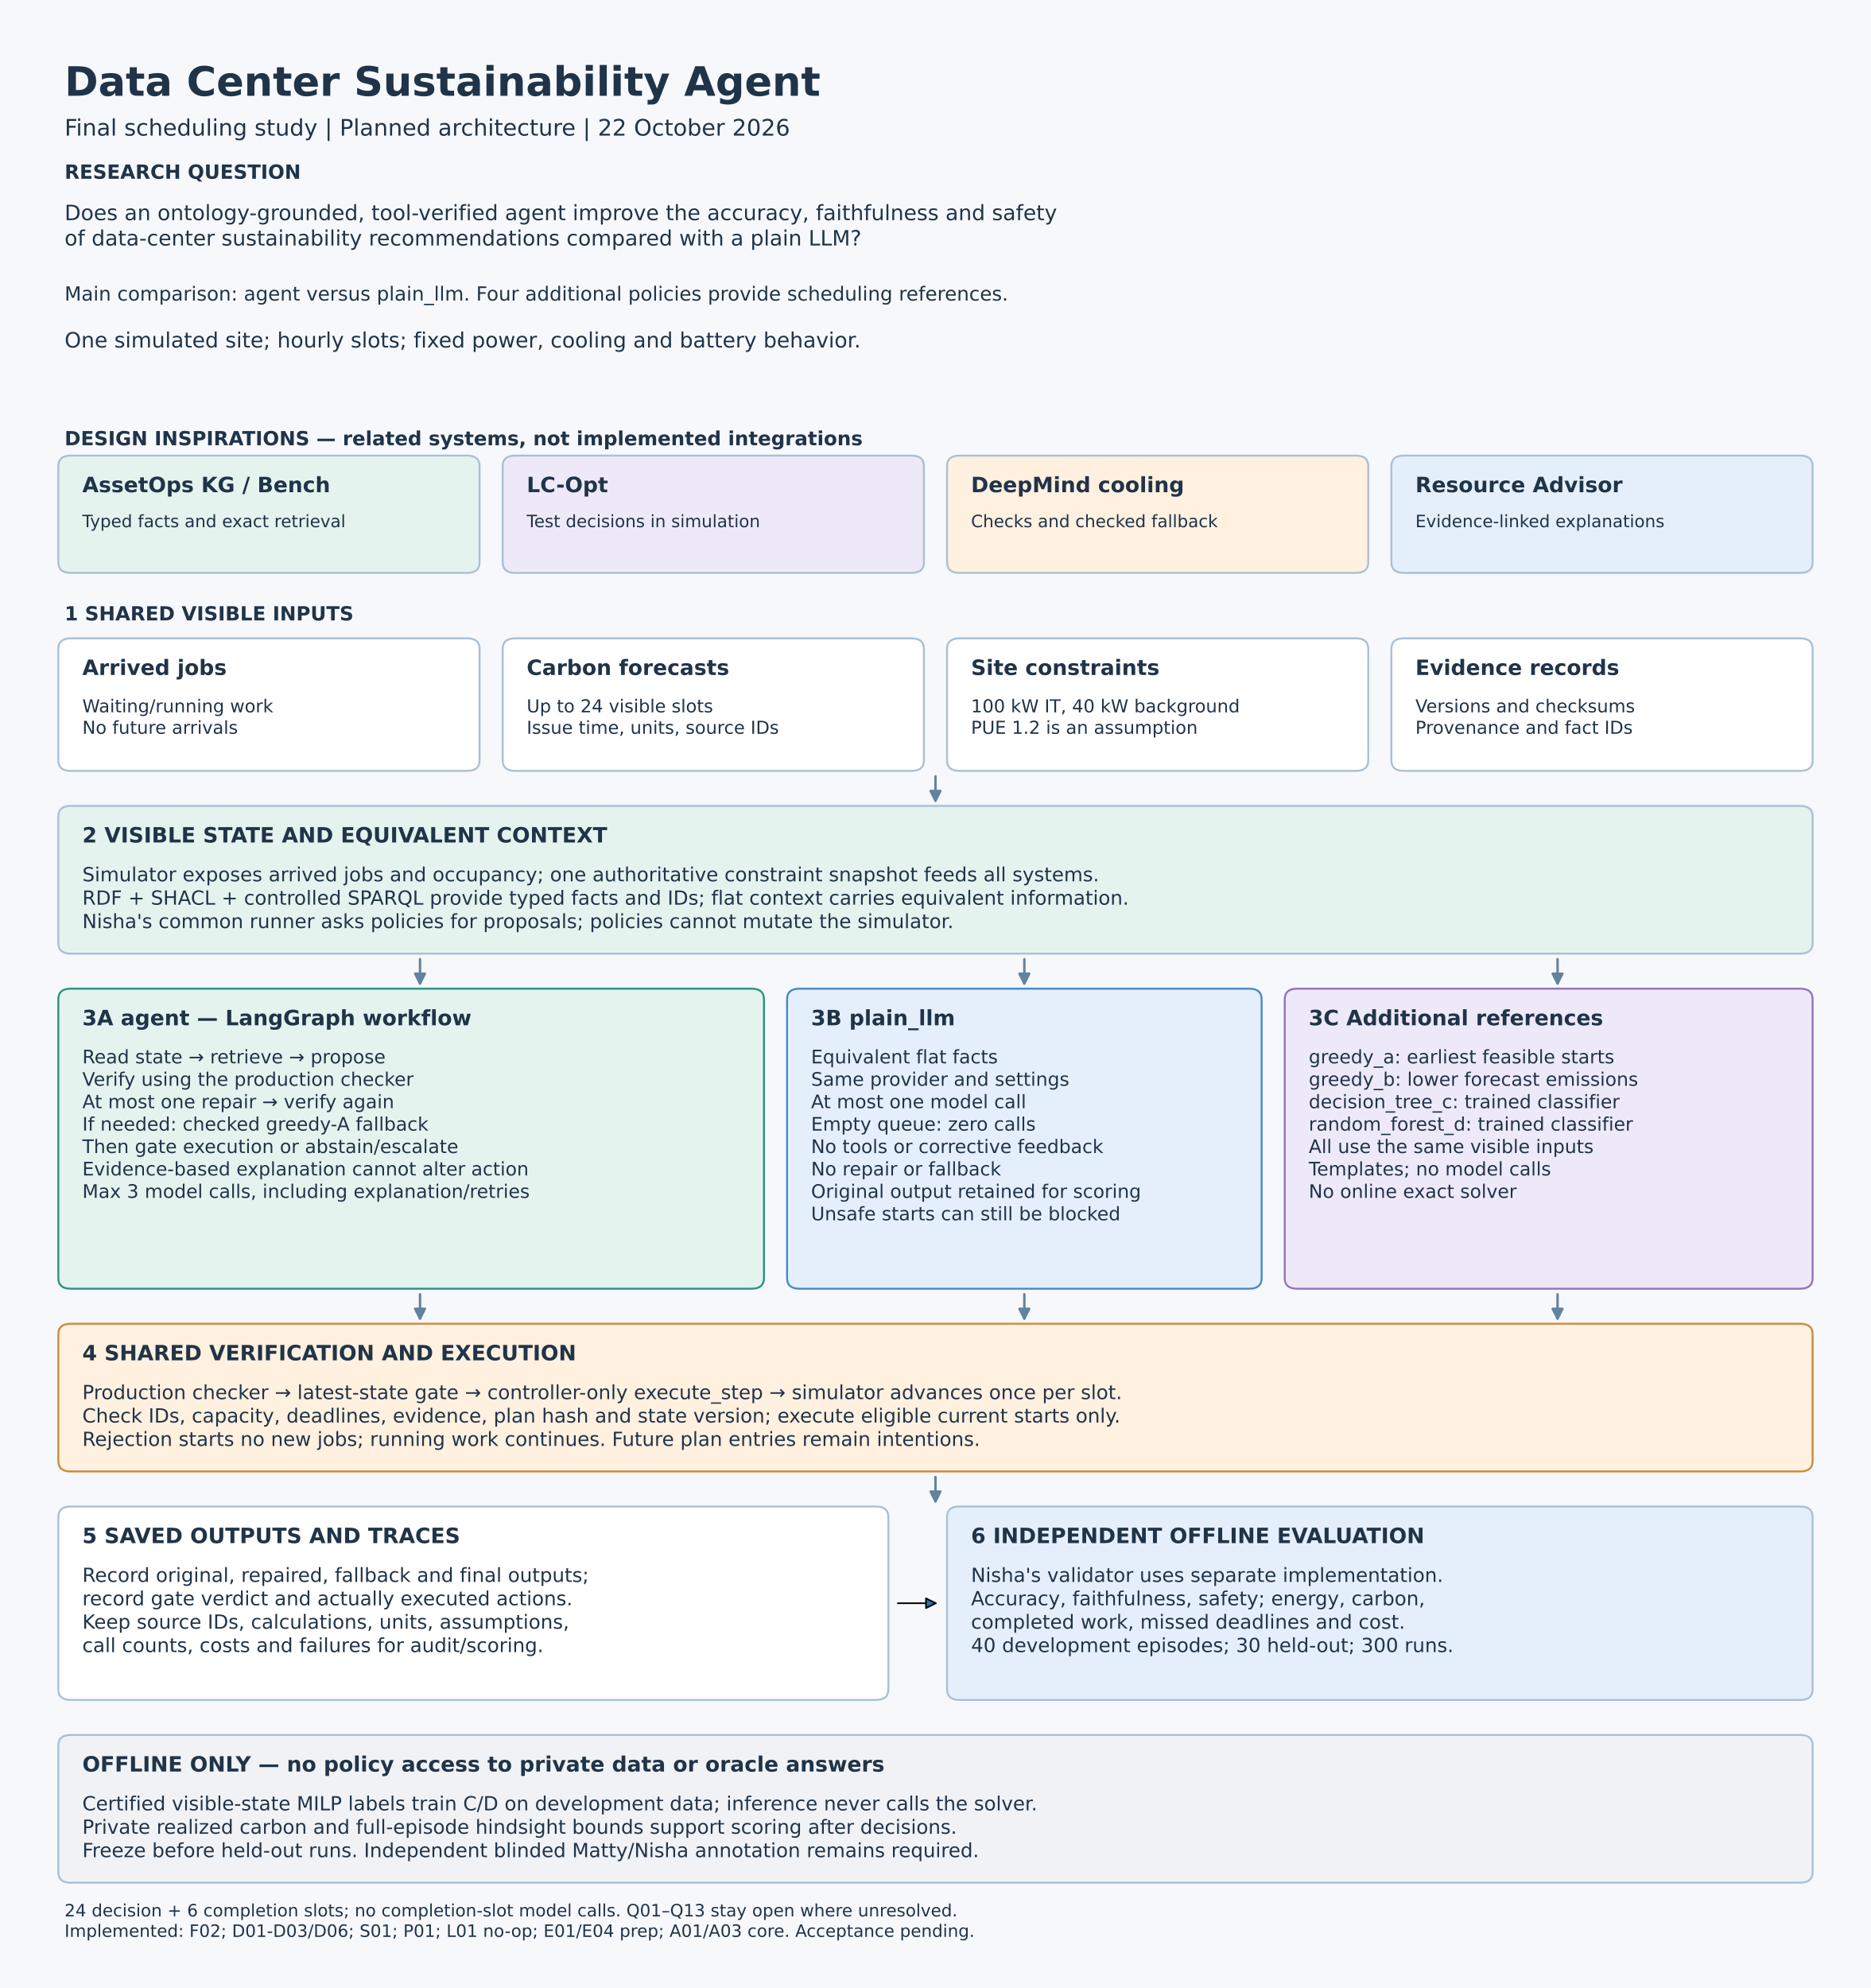
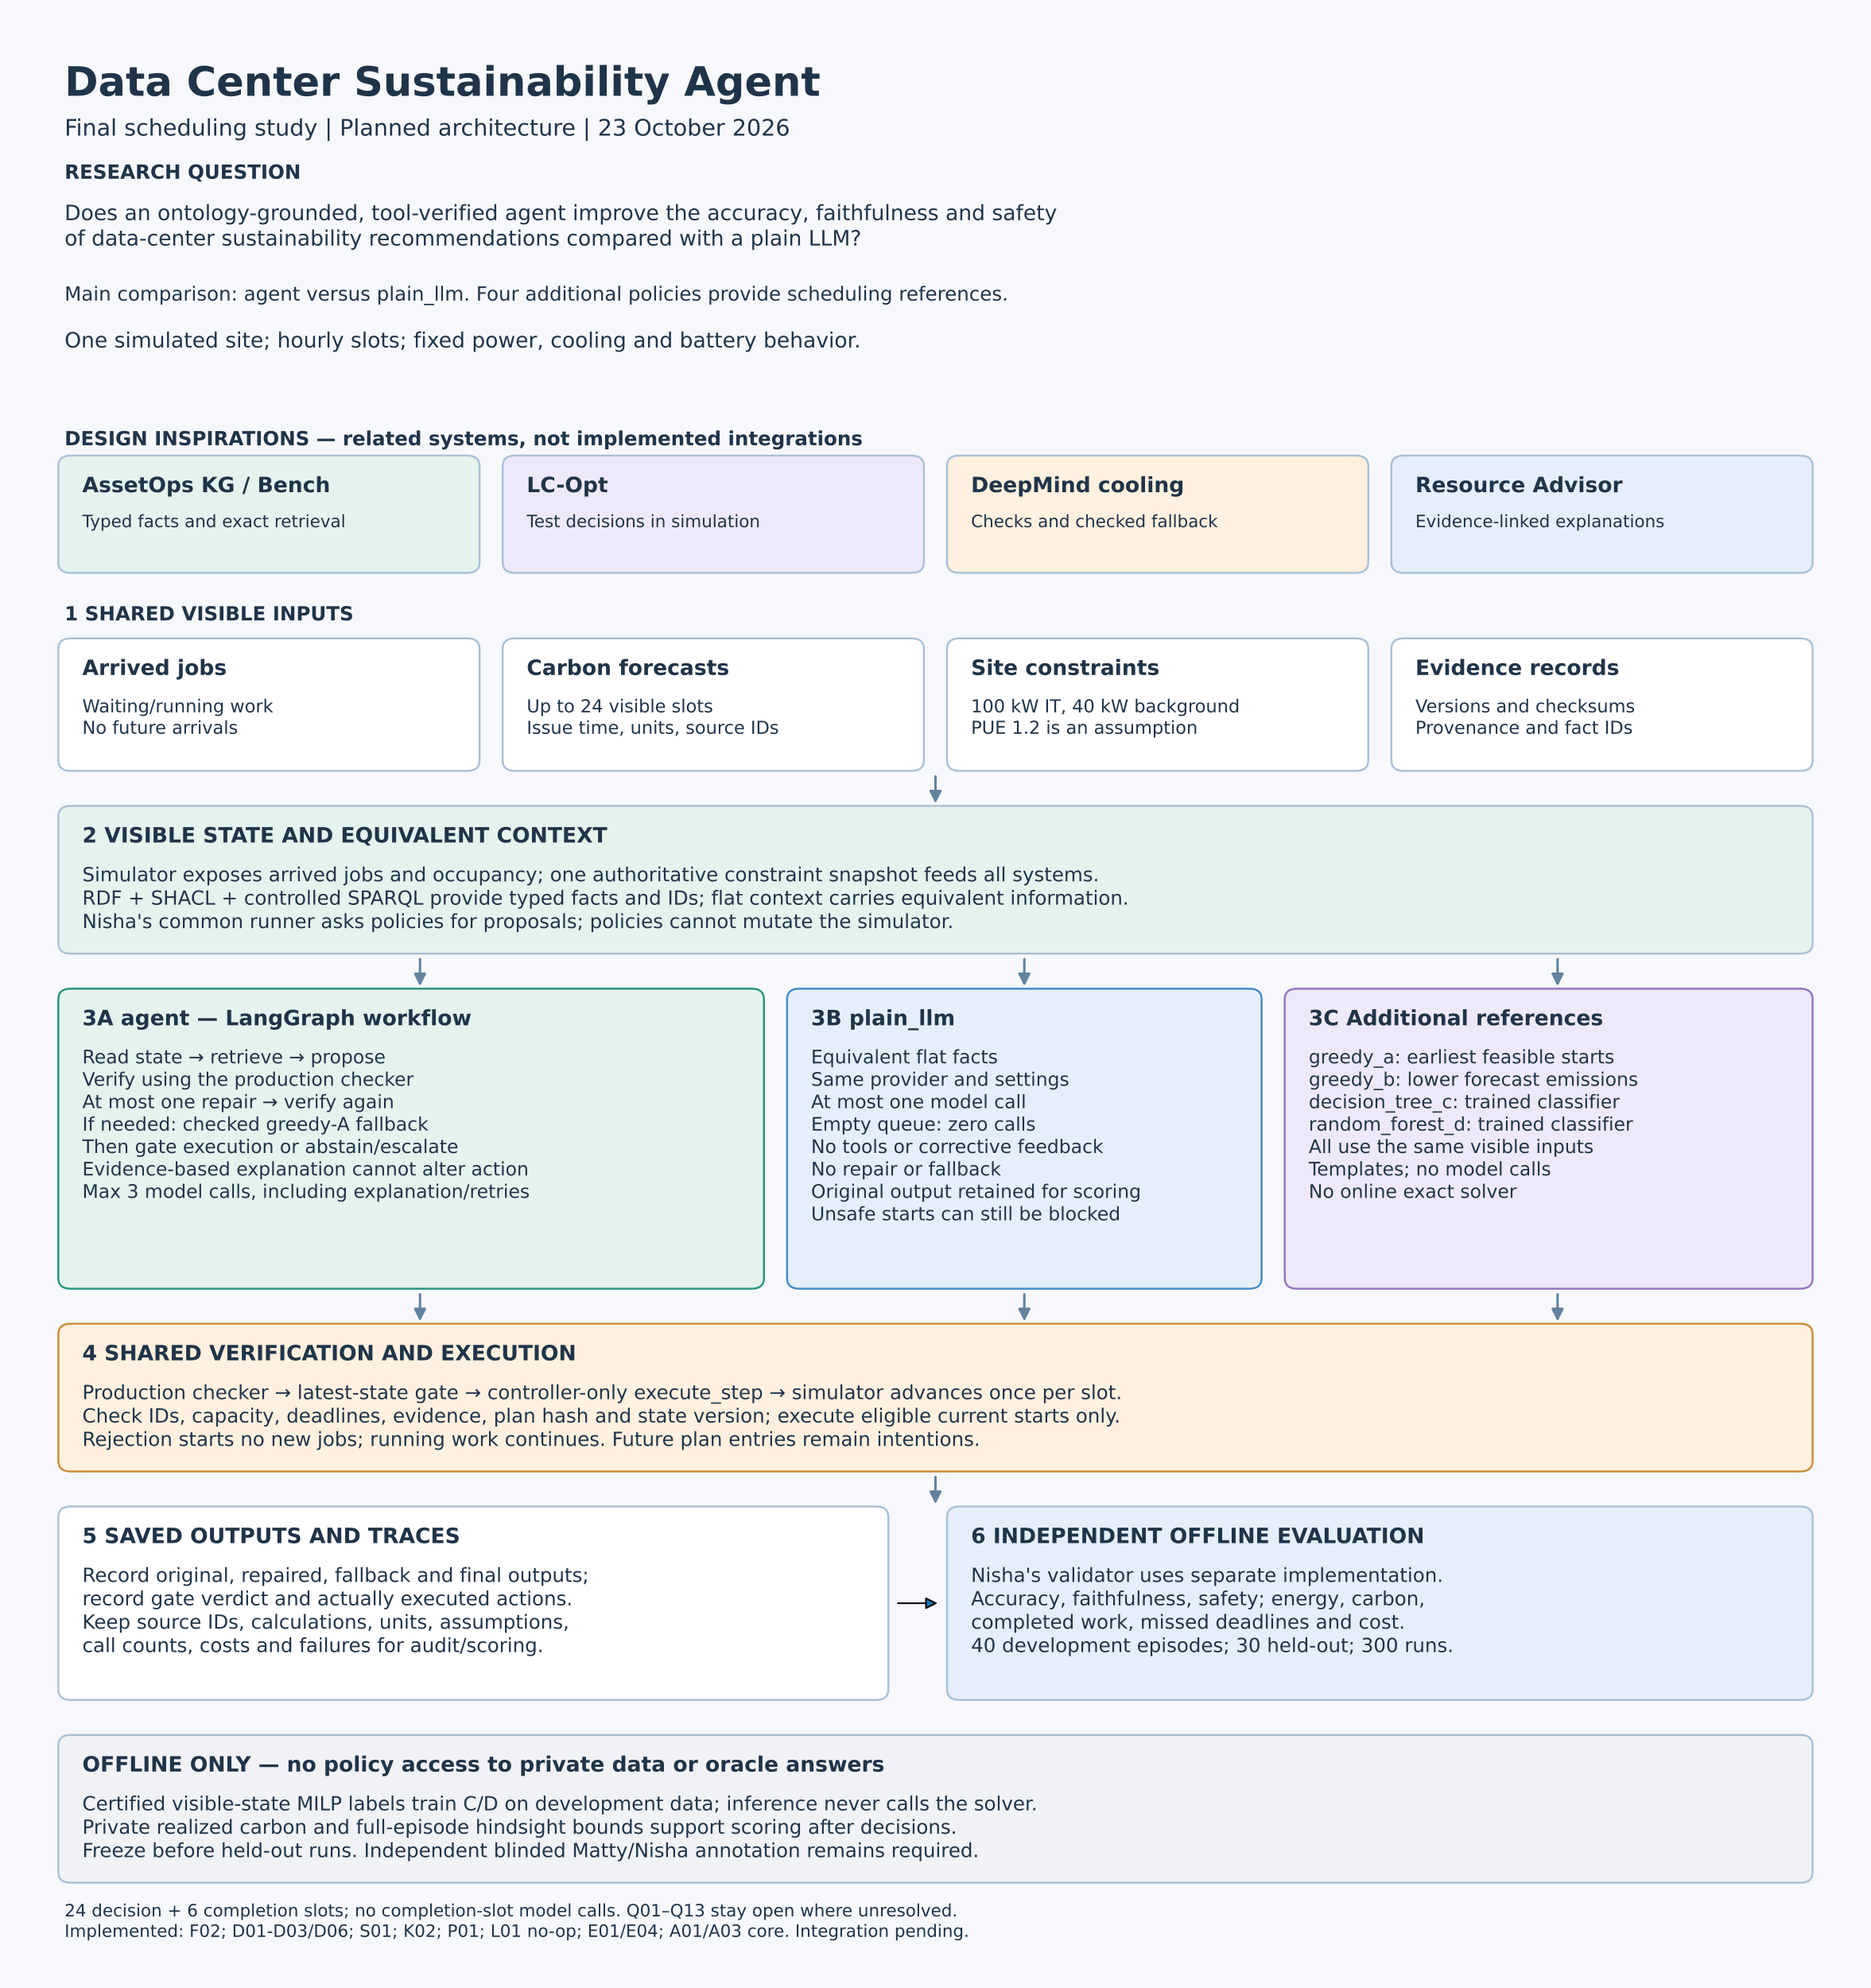
<svg xmlns="http://www.w3.org/2000/svg" width="1152pt" height="1224pt" viewBox="0 0 1152 1224" version="1.1">
  <defs>
    <style type="text/css">*{stroke-linejoin: round; stroke-linecap: butt}</style>
  </defs>
  <g id="figure_1">
    <g id="patch_1">
      <path d="M 0 1224 L 1152 1224 L 1152 0 L 0 0 z " style="fill: #f6f8fc" />
    </g>
    <g id="axes_1">
      <g id="patch_2">
        <path d="M 43.574 352.714 L 287.626 352.714 Q 295.286 352.714 295.286 346.15 L 295.286 287.072 Q 295.286 280.508 287.626 280.508 L 43.574 280.508 Q 35.914 280.508 35.914 287.072 L 35.914 346.15 Q 35.914 352.714 43.574 352.714 z " clip-path="url(#p616b628342)" style="fill: #e5f3ef; stroke: #aac0d5; stroke-width: 1.2; stroke-linejoin: miter" />
      </g>
      <g id="patch_3">
        <path d="M 317.174 352.714 L 561.226 352.714 Q 568.886 352.714 568.886 346.15 L 568.886 287.072 Q 568.886 280.508 561.226 280.508 L 317.174 280.508 Q 309.514 280.508 309.514 287.072 L 309.514 346.15 Q 309.514 352.714 317.174 352.714 z " clip-path="url(#p616b628342)" style="fill: #eee9f8; stroke: #aac0d5; stroke-width: 1.2; stroke-linejoin: miter" />
      </g>
      <g id="patch_4">
        <path d="M 590.774 352.714 L 834.826 352.714 Q 842.486 352.714 842.486 346.15 L 842.486 287.072 Q 842.486 280.508 834.826 280.508 L 590.774 280.508 Q 583.114 280.508 583.114 287.072 L 583.114 346.15 Q 583.114 352.714 590.774 352.714 z " clip-path="url(#p616b628342)" style="fill: #fff0df; stroke: #aac0d5; stroke-width: 1.2; stroke-linejoin: miter" />
      </g>
      <g id="patch_5">
        <path d="M 864.374 352.714 L 1108.426 352.714 Q 1116.086 352.714 1116.086 346.15 L 1116.086 287.072 Q 1116.086 280.508 1108.426 280.508 L 864.374 280.508 Q 856.714 280.508 856.714 287.072 L 856.714 346.15 Q 856.714 352.714 864.374 352.714 z " clip-path="url(#p616b628342)" style="fill: #e5effb; stroke: #aac0d5; stroke-width: 1.2; stroke-linejoin: miter" />
      </g>
      <g id="patch_6">
        <path d="M 43.574 474.621 L 287.626 474.621 Q 295.286 474.621 295.286 468.057 L 295.286 399.601 Q 295.286 393.037 287.626 393.037 L 43.574 393.037 Q 35.914 393.037 35.914 399.601 L 35.914 468.057 Q 35.914 474.621 43.574 474.621 z " clip-path="url(#p616b628342)" style="fill: #ffffff; stroke: #aac0d5; stroke-width: 1.2; stroke-linejoin: miter" />
      </g>
      <g id="patch_7">
        <path d="M 317.174 474.621 L 561.226 474.621 Q 568.886 474.621 568.886 468.057 L 568.886 399.601 Q 568.886 393.037 561.226 393.037 L 317.174 393.037 Q 309.514 393.037 309.514 399.601 L 309.514 468.057 Q 309.514 474.621 317.174 474.621 z " clip-path="url(#p616b628342)" style="fill: #ffffff; stroke: #aac0d5; stroke-width: 1.2; stroke-linejoin: miter" />
      </g>
      <g id="patch_8">
        <path d="M 590.774 474.621 L 834.826 474.621 Q 842.486 474.621 842.486 468.057 L 842.486 399.601 Q 842.486 393.037 834.826 393.037 L 590.774 393.037 Q 583.114 393.037 583.114 399.601 L 583.114 468.057 Q 583.114 474.621 590.774 474.621 z " clip-path="url(#p616b628342)" style="fill: #ffffff; stroke: #aac0d5; stroke-width: 1.2; stroke-linejoin: miter" />
      </g>
      <g id="patch_9">
        <path d="M 864.374 474.621 L 1108.426 474.621 Q 1116.086 474.621 1116.086 468.057 L 1116.086 399.601 Q 1116.086 393.037 1108.426 393.037 L 864.374 393.037 Q 856.714 393.037 856.714 399.601 L 856.714 468.057 Q 856.714 474.621 864.374 474.621 z " clip-path="url(#p616b628342)" style="fill: #ffffff; stroke: #aac0d5; stroke-width: 1.2; stroke-linejoin: miter" />
      </g>
      <g id="patch_10">
        <path d="M 576 478.03 Q 576 486.345 576 492.984 " clip-path="url(#p616b628342)" style="fill: none; stroke: #63829e; stroke-width: 1.5; stroke-linecap: round" />
        <path d="M 579 486.984 L 576 492.984 L 573 486.984 z " clip-path="url(#p616b628342)" style="fill: #63829e; stroke: #63829e; stroke-width: 1.5; stroke-linecap: round" />
      </g>
      <g id="patch_11">
        <path d="M 43.574 587.15 L 1108.426 587.15 Q 1116.086 587.15 1116.086 580.586 L 1116.086 502.753 Q 1116.086 496.189 1108.426 496.189 L 43.574 496.189 Q 35.914 496.189 35.914 502.753 L 35.914 580.586 Q 35.914 587.15 43.574 587.15 z " clip-path="url(#p616b628342)" style="fill: #e5f3ef; stroke: #aac0d5; stroke-width: 1.2; stroke-linejoin: miter" />
      </g>
      <g id="patch_12">
        <path d="M 258.624 590.559 Q 258.624 598.874 258.624 605.513 " clip-path="url(#p616b628342)" style="fill: none; stroke: #63829e; stroke-width: 1.5; stroke-linecap: round" />
        <path d="M 261.624 599.513 L 258.624 605.513 L 255.624 599.513 z " clip-path="url(#p616b628342)" style="fill: #63829e; stroke: #63829e; stroke-width: 1.5; stroke-linecap: round" />
      </g>
      <g id="patch_13">
        <path d="M 630.72 590.559 Q 630.72 598.874 630.72 605.513 " clip-path="url(#p616b628342)" style="fill: none; stroke: #63829e; stroke-width: 1.5; stroke-linecap: round" />
        <path d="M 633.72 599.513 L 630.72 605.513 L 627.72 599.513 z " clip-path="url(#p616b628342)" style="fill: #63829e; stroke: #63829e; stroke-width: 1.5; stroke-linecap: round" />
      </g>
      <g id="patch_14">
        <path d="M 959.04 590.559 Q 959.04 598.874 959.04 605.513 " clip-path="url(#p616b628342)" style="fill: none; stroke: #63829e; stroke-width: 1.5; stroke-linecap: round" />
        <path d="M 962.04 599.513 L 959.04 605.513 L 956.04 599.513 z " clip-path="url(#p616b628342)" style="fill: #63829e; stroke: #63829e; stroke-width: 1.5; stroke-linecap: round" />
      </g>
      <g id="patch_15">
        <path d="M 43.574 793.453 L 462.73 793.453 Q 470.39 793.453 470.39 786.889 L 470.39 615.282 Q 470.39 608.718 462.73 608.718 L 43.574 608.718 Q 35.914 608.718 35.914 615.282 L 35.914 786.889 Q 35.914 793.453 43.574 793.453 z " clip-path="url(#p616b628342)" style="fill: #e5f3ef; stroke: #2a9480; stroke-width: 1.2; stroke-linejoin: miter" />
      </g>
      <g id="patch_16">
        <path d="M 492.278 793.453 L 769.162 793.453 Q 776.822 793.453 776.822 786.889 L 776.822 615.282 Q 776.822 608.718 769.162 608.718 L 492.278 608.718 Q 484.618 608.718 484.618 615.282 L 484.618 786.889 Q 484.618 793.453 492.278 793.453 z " clip-path="url(#p616b628342)" style="fill: #e5effb; stroke: #478ac9; stroke-width: 1.2; stroke-linejoin: miter" />
      </g>
      <g id="patch_17">
        <path d="M 798.71 793.453 L 1108.426 793.453 Q 1116.086 793.453 1116.086 786.889 L 1116.086 615.282 Q 1116.086 608.718 1108.426 608.718 L 798.71 608.718 Q 791.05 608.718 791.05 615.282 L 791.05 786.889 Q 791.05 793.453 798.71 793.453 z " clip-path="url(#p616b628342)" style="fill: #eee9f8; stroke: #9374bc; stroke-width: 1.2; stroke-linejoin: miter" />
      </g>
      <g id="patch_18">
        <path d="M 258.624 796.862 Q 258.624 805.178 258.624 811.816 " clip-path="url(#p616b628342)" style="fill: none; stroke: #63829e; stroke-width: 1.5; stroke-linecap: round" />
        <path d="M 261.624 805.816 L 258.624 811.816 L 255.624 805.816 z " clip-path="url(#p616b628342)" style="fill: #63829e; stroke: #63829e; stroke-width: 1.5; stroke-linecap: round" />
      </g>
      <g id="patch_19">
        <path d="M 630.72 796.862 Q 630.72 805.178 630.72 811.816 " clip-path="url(#p616b628342)" style="fill: none; stroke: #63829e; stroke-width: 1.5; stroke-linecap: round" />
        <path d="M 633.72 805.816 L 630.72 811.816 L 627.72 805.816 z " clip-path="url(#p616b628342)" style="fill: #63829e; stroke: #63829e; stroke-width: 1.5; stroke-linecap: round" />
      </g>
      <g id="patch_20">
        <path d="M 959.04 796.862 Q 959.04 805.178 959.04 811.816 " clip-path="url(#p616b628342)" style="fill: none; stroke: #63829e; stroke-width: 1.5; stroke-linecap: round" />
        <path d="M 962.04 805.816 L 959.04 811.816 L 956.04 805.816 z " clip-path="url(#p616b628342)" style="fill: #63829e; stroke: #63829e; stroke-width: 1.5; stroke-linecap: round" />
      </g>
      <g id="patch_21">
        <path d="M 43.574 905.982 L 1108.426 905.982 Q 1116.086 905.982 1116.086 899.418 L 1116.086 821.585 Q 1116.086 815.021 1108.426 815.021 L 43.574 815.021 Q 35.914 815.021 35.914 821.585 L 35.914 899.418 Q 35.914 905.982 43.574 905.982 z " clip-path="url(#p616b628342)" style="fill: #fff0df; stroke: #cc8b39; stroke-width: 1.2; stroke-linejoin: miter" />
      </g>
      <g id="patch_22">
        <path d="M 576 909.391 Q 576 917.707 576 924.345 " clip-path="url(#p616b628342)" style="fill: none; stroke: #63829e; stroke-width: 1.5; stroke-linecap: round" />
        <path d="M 579 918.345 L 576 924.345 L 573 918.345 z " clip-path="url(#p616b628342)" style="fill: #63829e; stroke: #63829e; stroke-width: 1.5; stroke-linecap: round" />
      </g>
      <g id="patch_23">
        <path d="M 43.574 1046.643 L 539.338 1046.643 Q 546.998 1046.643 546.998 1040.079 L 546.998 934.114 Q 546.998 927.55 539.338 927.55 L 43.574 927.55 Q 35.914 927.55 35.914 934.114 L 35.914 1040.079 Q 35.914 1046.643 43.574 1046.643 z " clip-path="url(#p616b628342)" style="fill: #ffffff; stroke: #aac0d5; stroke-width: 1.2; stroke-linejoin: miter" />
      </g>
      <g id="patch_24">
        <path d="M 552.826 987.097 Q 565.055 987.097 576.166 987.097 " clip-path="url(#p616b628342)" style="fill: none; stroke: #000000; stroke-linecap: round" />
        <path d="M 570.166 984.097 L 576.166 987.097 L 570.166 990.097 z " clip-path="url(#p616b628342)" style="fill: #1f77b4; stroke: #000000; stroke-linecap: round" />
      </g>
      <g id="patch_25">
        <path d="M 590.774 1046.643 L 1108.426 1046.643 Q 1116.086 1046.643 1116.086 1040.079 L 1116.086 934.114 Q 1116.086 927.55 1108.426 927.55 L 590.774 927.55 Q 583.114 927.55 583.114 934.114 L 583.114 1040.079 Q 583.114 1046.643 590.774 1046.643 z " clip-path="url(#p616b628342)" style="fill: #e5effb; stroke: #aac0d5; stroke-width: 1.2; stroke-linejoin: miter" />
      </g>
      <g id="patch_26">
        <path d="M 43.574 1159.172 L 1108.426 1159.172 Q 1116.086 1159.172 1116.086 1152.608 L 1116.086 1074.776 Q 1116.086 1068.211 1108.426 1068.211 L 43.574 1068.211 Q 35.914 1068.211 35.914 1074.776 L 35.914 1152.608 Q 35.914 1159.172 43.574 1159.172 z " clip-path="url(#p616b628342)" style="fill: #f0f2f5; stroke: #aac0d5; stroke-width: 1.2; stroke-linejoin: miter" />
      </g>
      <g id="text_1">
        <text style="font-weight: 700; font-size: 25px; font-family: 'DejaVu Sans'; text-anchor: start; fill: #203449" x="39.744" y="58.974" transform="rotate(-0 39.744 58.97351)">Data Center Sustainability Agent</text>
      </g>
      <g id="text_2">
-         <text style="font-size: 14px; font-family: 'DejaVu Sans'; text-anchor: start; fill: #203449" x="39.744" y="83.497" transform="rotate(-0 39.744 83.49745)">Final scheduling study | Planned architecture | 22 October 2026</text>
+         <text style="font-size: 14px; font-family: 'DejaVu Sans'; text-anchor: start; fill: #203449" x="39.744" y="83.497" transform="rotate(-0 39.744 83.49745)">Final scheduling study | Planned architecture | 23 October 2026</text>
      </g>
      <g id="text_3">
        <text style="font-weight: 700; font-size: 12px; font-family: 'DejaVu Sans'; text-anchor: start; fill: #203449" x="39.744" y="110.048" transform="rotate(-0 39.744 110.0478)">RESEARCH QUESTION</text>
      </g>
      <g id="text_4">
        <text style="font-size: 13px; font-family: 'DejaVu Sans'; fill: #203449" transform="translate(39.744 135.5534)">Does an ontology-grounded, tool-verified agent improve the accuracy, faithfulness and safety</text>
        <text style="font-size: 13px; font-family: 'DejaVu Sans'; fill: #203449" transform="translate(39.744 151.157)">of data-center sustainability recommendations compared with a plain LLM?</text>
      </g>
      <g id="text_5">
        <text style="font-size: 12px; font-family: 'DejaVu Sans'; text-anchor: start; fill: #203449" x="39.744" y="185.068" transform="rotate(-0 39.744 185.0681)">Main comparison: agent versus plain_llm. Four additional policies provide scheduling references.</text>
      </g>
      <g id="text_6">
        <text style="font-size: 13px; font-family: 'DejaVu Sans'; text-anchor: start; fill: #203449" x="39.744" y="213.96" transform="rotate(-0 39.744 213.9602)">One simulated site; hourly slots; fixed power, cooling and battery behavior.</text>
      </g>
      <g id="text_7">
        <text style="font-weight: 700; font-size: 12px; font-family: 'DejaVu Sans'; text-anchor: start; fill: #203449" x="39.744" y="274.154" transform="rotate(-0 39.744 274.1536)">DESIGN INSPIRATIONS — related systems, not implemented integrations</text>
      </g>
      <g id="text_8">
        <text style="font-weight: 700; font-size: 13px; font-family: 'DejaVu Sans'; text-anchor: start; fill: #203449" x="50.688" y="303.046" transform="rotate(-0 50.688 303.0457)">AssetOps KG / Bench</text>
      </g>
      <g id="text_9">
        <text style="font-size: 10.5px; font-family: 'DejaVu Sans'; text-anchor: start; fill: #203449" x="50.688" y="324.59" transform="rotate(-0 50.688 324.5897)">Typed facts and exact retrieval</text>
      </g>
      <g id="text_10">
        <text style="font-weight: 700; font-size: 13px; font-family: 'DejaVu Sans'; text-anchor: start; fill: #203449" x="324.288" y="303.045" transform="rotate(-0 324.288 303.0447)">LC-Opt</text>
      </g>
      <g id="text_11">
        <text style="font-size: 10.5px; font-family: 'DejaVu Sans'; text-anchor: start; fill: #203449" x="324.288" y="324.59" transform="rotate(-0 324.288 324.5897)">Test decisions in simulation</text>
      </g>
      <g id="text_12">
        <text style="font-weight: 700; font-size: 13px; font-family: 'DejaVu Sans'; text-anchor: start; fill: #203449" x="597.888" y="303.046" transform="rotate(-0 597.888 303.0457)">DeepMind cooling</text>
      </g>
      <g id="text_13">
        <text style="font-size: 10.5px; font-family: 'DejaVu Sans'; text-anchor: start; fill: #203449" x="597.888" y="324.59" transform="rotate(-0 597.888 324.5897)">Checks and checked fallback</text>
      </g>
      <g id="text_14">
        <text style="font-weight: 700; font-size: 13px; font-family: 'DejaVu Sans'; text-anchor: start; fill: #203449" x="871.488" y="303.046" transform="rotate(-0 871.488 303.0457)">Resource Advisor</text>
      </g>
      <g id="text_15">
        <text style="font-size: 10.5px; font-family: 'DejaVu Sans'; text-anchor: start; fill: #203449" x="871.488" y="324.59" transform="rotate(-0 871.488 324.5897)">Evidence-linked explanations</text>
      </g>
      <g id="text_16">
        <text style="font-weight: 700; font-size: 12px; font-family: 'DejaVu Sans'; text-anchor: start; fill: #203449" x="39.744" y="381.993" transform="rotate(-0 39.744 381.993)">1  SHARED VISIBLE INPUTS</text>
      </g>
      <g id="text_17">
        <text style="font-weight: 700; font-size: 13px; font-family: 'DejaVu Sans'; text-anchor: start; fill: #203449" x="50.688" y="415.575" transform="rotate(-0 50.688 415.5747)">Arrived jobs</text>
      </g>
      <g id="text_18">
        <text style="font-size: 11px; font-family: 'DejaVu Sans'; fill: #203449" transform="translate(50.688 438.5997)">Waiting/running work</text>
        <text style="font-size: 11px; font-family: 'DejaVu Sans'; fill: #203449" transform="translate(50.688 451.8027)">No future arrivals</text>
      </g>
      <g id="text_19">
        <text style="font-weight: 700; font-size: 13px; font-family: 'DejaVu Sans'; text-anchor: start; fill: #203449" x="324.288" y="415.575" transform="rotate(-0 324.288 415.5747)">Carbon forecasts</text>
      </g>
      <g id="text_20">
        <text style="font-size: 11px; font-family: 'DejaVu Sans'; fill: #203449" transform="translate(324.288 438.5997)">Up to 24 visible slots</text>
        <text style="font-size: 11px; font-family: 'DejaVu Sans'; fill: #203449" transform="translate(324.288 451.8027)">Issue time, units, source IDs</text>
      </g>
      <g id="text_21">
        <text style="font-weight: 700; font-size: 13px; font-family: 'DejaVu Sans'; text-anchor: start; fill: #203449" x="597.888" y="415.575" transform="rotate(-0 597.888 415.5747)">Site constraints</text>
      </g>
      <g id="text_22">
        <text style="font-size: 11px; font-family: 'DejaVu Sans'; fill: #203449" transform="translate(597.888 438.5997)">100 kW IT, 40 kW background</text>
        <text style="font-size: 11px; font-family: 'DejaVu Sans'; fill: #203449" transform="translate(597.888 451.8027)">PUE 1.2 is an assumption</text>
      </g>
      <g id="text_23">
        <text style="font-weight: 700; font-size: 13px; font-family: 'DejaVu Sans'; text-anchor: start; fill: #203449" x="871.488" y="415.575" transform="rotate(-0 871.488 415.5747)">Evidence records</text>
      </g>
      <g id="text_24">
        <text style="font-size: 11px; font-family: 'DejaVu Sans'; fill: #203449" transform="translate(871.488 438.5997)">Versions and checksums</text>
        <text style="font-size: 11px; font-family: 'DejaVu Sans'; fill: #203449" transform="translate(871.488 451.8027)">Provenance and fact IDs</text>
      </g>
      <g id="text_25">
        <text style="font-weight: 700; font-size: 13px; font-family: 'DejaVu Sans'; text-anchor: start; fill: #203449" x="50.688" y="518.725" transform="rotate(-0 50.688 518.7253)">2  VISIBLE STATE AND EQUIVALENT CONTEXT</text>
      </g>
      <g id="text_26">
        <text style="font-size: 12px; font-family: 'DejaVu Sans'; fill: #203449" transform="translate(50.688 542.6112)">Simulator exposes arrived jobs and occupancy; one authoritative constraint snapshot feeds all systems.</text>
        <text style="font-size: 12px; font-family: 'DejaVu Sans'; fill: #203449" transform="translate(50.688 557.0145)">RDF + SHACL + controlled SPARQL provide typed facts and IDs; flat context carries equivalent information.</text>
        <text style="font-size: 12px; font-family: 'DejaVu Sans'; fill: #203449" transform="translate(50.688 571.4178)">Nisha's common runner asks policies for proposals; policies cannot mutate the simulator.</text>
      </g>
      <g id="text_27">
        <text style="font-weight: 700; font-size: 13px; font-family: 'DejaVu Sans'; text-anchor: start; fill: #203449" x="50.688" y="631.255" transform="rotate(-0 50.688 631.2554)">3A  agent — LangGraph workflow</text>
      </g>
      <g id="text_28">
        <text style="font-size: 11.5px; font-family: 'DejaVu Sans'; fill: #203449" transform="translate(50.688 654.7103)">Read state → retrieve → propose</text>
        <text style="font-size: 11.5px; font-family: 'DejaVu Sans'; fill: #203449" transform="translate(50.688 668.5134)">Verify using the production checker</text>
        <text style="font-size: 11.5px; font-family: 'DejaVu Sans'; fill: #203449" transform="translate(50.688 682.3166)">At most one repair → verify again</text>
        <text style="font-size: 11.5px; font-family: 'DejaVu Sans'; fill: #203449" transform="translate(50.688 696.1197)">If needed: checked greedy-A fallback</text>
        <text style="font-size: 11.5px; font-family: 'DejaVu Sans'; fill: #203449" transform="translate(50.688 709.9229)">Then gate execution or abstain/escalate</text>
        <text style="font-size: 11.5px; font-family: 'DejaVu Sans'; fill: #203449" transform="translate(50.688 723.726)">Evidence-based explanation cannot alter action</text>
        <text style="font-size: 11.5px; font-family: 'DejaVu Sans'; fill: #203449" transform="translate(50.688 737.5292)">Max 3 model calls, including explanation/retries</text>
      </g>
      <g id="text_29">
        <text style="font-weight: 700; font-size: 13px; font-family: 'DejaVu Sans'; text-anchor: start; fill: #203449" x="499.392" y="631.255" transform="rotate(-0 499.392 631.2554)">3B  plain_llm</text>
      </g>
      <g id="text_30">
        <text style="font-size: 11.5px; font-family: 'DejaVu Sans'; fill: #203449" transform="translate(499.392 654.7103)">Equivalent flat facts</text>
        <text style="font-size: 11.5px; font-family: 'DejaVu Sans'; fill: #203449" transform="translate(499.392 668.5134)">Same provider and settings</text>
        <text style="font-size: 11.5px; font-family: 'DejaVu Sans'; fill: #203449" transform="translate(499.392 682.3166)">At most one model call</text>
        <text style="font-size: 11.5px; font-family: 'DejaVu Sans'; fill: #203449" transform="translate(499.392 696.1197)">Empty queue: zero calls</text>
        <text style="font-size: 11.5px; font-family: 'DejaVu Sans'; fill: #203449" transform="translate(499.392 709.9229)">No tools or corrective feedback</text>
        <text style="font-size: 11.5px; font-family: 'DejaVu Sans'; fill: #203449" transform="translate(499.392 723.726)">No repair or fallback</text>
        <text style="font-size: 11.5px; font-family: 'DejaVu Sans'; fill: #203449" transform="translate(499.392 737.5292)">Original output retained for scoring</text>
        <text style="font-size: 11.5px; font-family: 'DejaVu Sans'; fill: #203449" transform="translate(499.392 751.3323)">Unsafe starts can still be blocked</text>
      </g>
      <g id="text_31">
        <text style="font-weight: 700; font-size: 13px; font-family: 'DejaVu Sans'; text-anchor: start; fill: #203449" x="805.824" y="631.255" transform="rotate(-0 805.824 631.2554)">3C  Additional references</text>
      </g>
      <g id="text_32">
        <text style="font-size: 11.5px; font-family: 'DejaVu Sans'; fill: #203449" transform="translate(805.824 654.7103)">greedy_a: earliest feasible starts</text>
        <text style="font-size: 11.5px; font-family: 'DejaVu Sans'; fill: #203449" transform="translate(805.824 668.5134)">greedy_b: lower forecast emissions</text>
        <text style="font-size: 11.5px; font-family: 'DejaVu Sans'; fill: #203449" transform="translate(805.824 682.3166)">decision_tree_c: trained classifier</text>
        <text style="font-size: 11.5px; font-family: 'DejaVu Sans'; fill: #203449" transform="translate(805.824 696.1197)">random_forest_d: trained classifier</text>
        <text style="font-size: 11.5px; font-family: 'DejaVu Sans'; fill: #203449" transform="translate(805.824 709.9229)">All use the same visible inputs</text>
        <text style="font-size: 11.5px; font-family: 'DejaVu Sans'; fill: #203449" transform="translate(805.824 723.726)">Templates; no model calls</text>
        <text style="font-size: 11.5px; font-family: 'DejaVu Sans'; fill: #203449" transform="translate(805.824 737.5292)">No online exact solver</text>
      </g>
      <g id="text_33">
        <text style="font-weight: 700; font-size: 13px; font-family: 'DejaVu Sans'; text-anchor: start; fill: #203449" x="50.688" y="837.558" transform="rotate(-0 50.688 837.5576)">4  SHARED VERIFICATION AND EXECUTION</text>
      </g>
      <g id="text_34">
        <text style="font-size: 12px; font-family: 'DejaVu Sans'; fill: #203449" transform="translate(50.688 861.4435)">Production checker → latest-state gate → controller-only execute_step → simulator advances once per slot.</text>
        <text style="font-size: 12px; font-family: 'DejaVu Sans'; fill: #203449" transform="translate(50.688 875.8468)">Check IDs, capacity, deadlines, evidence, plan hash and state version; execute eligible current starts only.</text>
        <text style="font-size: 12px; font-family: 'DejaVu Sans'; fill: #203449" transform="translate(50.688 890.2501)">Rejection starts no new jobs; running work continues. Future plan entries remain intentions.</text>
      </g>
      <g id="text_35">
        <text style="font-weight: 700; font-size: 13px; font-family: 'DejaVu Sans'; text-anchor: start; fill: #203449" x="50.688" y="950.087" transform="rotate(-0 50.688 950.0866)">5  SAVED OUTPUTS AND TRACES</text>
      </g>
      <g id="text_36">
        <text style="font-size: 12px; font-family: 'DejaVu Sans'; fill: #203449" transform="translate(50.688 973.9725)">Record original, repaired, fallback and final outputs;</text>
        <text style="font-size: 12px; font-family: 'DejaVu Sans'; fill: #203449" transform="translate(50.688 988.3758)">record gate verdict and actually executed actions.</text>
        <text style="font-size: 12px; font-family: 'DejaVu Sans'; fill: #203449" transform="translate(50.688 1002.779)">Keep source IDs, calculations, units, assumptions,</text>
        <text style="font-size: 12px; font-family: 'DejaVu Sans'; fill: #203449" transform="translate(50.688 1017.182)">call counts, costs and failures for audit/scoring.</text>
      </g>
      <g id="text_37">
        <text style="font-weight: 700; font-size: 13px; font-family: 'DejaVu Sans'; text-anchor: start; fill: #203449" x="597.888" y="950.087" transform="rotate(-0 597.888 950.0866)">6  INDEPENDENT OFFLINE EVALUATION</text>
      </g>
      <g id="text_38">
        <text style="font-size: 12px; font-family: 'DejaVu Sans'; fill: #203449" transform="translate(597.888 973.9725)">Nisha's validator uses separate implementation.</text>
        <text style="font-size: 12px; font-family: 'DejaVu Sans'; fill: #203449" transform="translate(597.888 988.3758)">Accuracy, faithfulness, safety; energy, carbon,</text>
        <text style="font-size: 12px; font-family: 'DejaVu Sans'; fill: #203449" transform="translate(597.888 1002.779)">completed work, missed deadlines and cost.</text>
        <text style="font-size: 12px; font-family: 'DejaVu Sans'; fill: #203449" transform="translate(597.888 1017.182)">40 development episodes; 30 held-out; 300 runs.</text>
      </g>
      <g id="text_39">
        <text style="font-weight: 700; font-size: 13px; font-family: 'DejaVu Sans'; text-anchor: start; fill: #203449" x="50.688" y="1090.749" transform="rotate(-0 50.688 1090.749)">OFFLINE ONLY — no policy access to private data or oracle answers</text>
      </g>
      <g id="text_40">
        <text style="font-size: 12px; font-family: 'DejaVu Sans'; fill: #203449" transform="translate(50.688 1114.634)">Certified visible-state MILP labels train C/D on development data; inference never calls the solver.</text>
        <text style="font-size: 12px; font-family: 'DejaVu Sans'; fill: #203449" transform="translate(50.688 1129.037)">Private realized carbon and full-episode hindsight bounds support scoring after decisions.</text>
        <text style="font-size: 12px; font-family: 'DejaVu Sans'; fill: #203449" transform="translate(50.688 1143.44)">Freeze before held-out runs. Independent blinded Matty/Nisha annotation remains required.</text>
      </g>
      <g id="text_41">
        <text style="font-size: 10.5px; font-family: 'DejaVu Sans'; fill: #203449" transform="translate(39.744 1179.924)">24 decision + 6 completion slots; no completion-slot model calls. Q01–Q13 stay open where unresolved.</text>
-         <text style="font-size: 10.5px; font-family: 'DejaVu Sans'; fill: #203449" transform="translate(39.744 1192.526)">Implemented: F02; D01-D03/D06; S01; P01; L01 no-op; E01/E04 prep; A01/A03 core. Acceptance pending.</text>
+         <text style="font-size: 10.5px; font-family: 'DejaVu Sans'; fill: #203449" transform="translate(39.744 1192.526)">Implemented: F02; D01-D03/D06; S01; K02; P01; L01 no-op; E01/E04; A01/A03 core. Integration pending.</text>
      </g>
    </g>
  </g>
  <defs>
    <clipPath id="p616b628342">
      <rect x="28.8" y="30.6" width="1094.4" height="1162.8" />
    </clipPath>
  </defs>
</svg>
